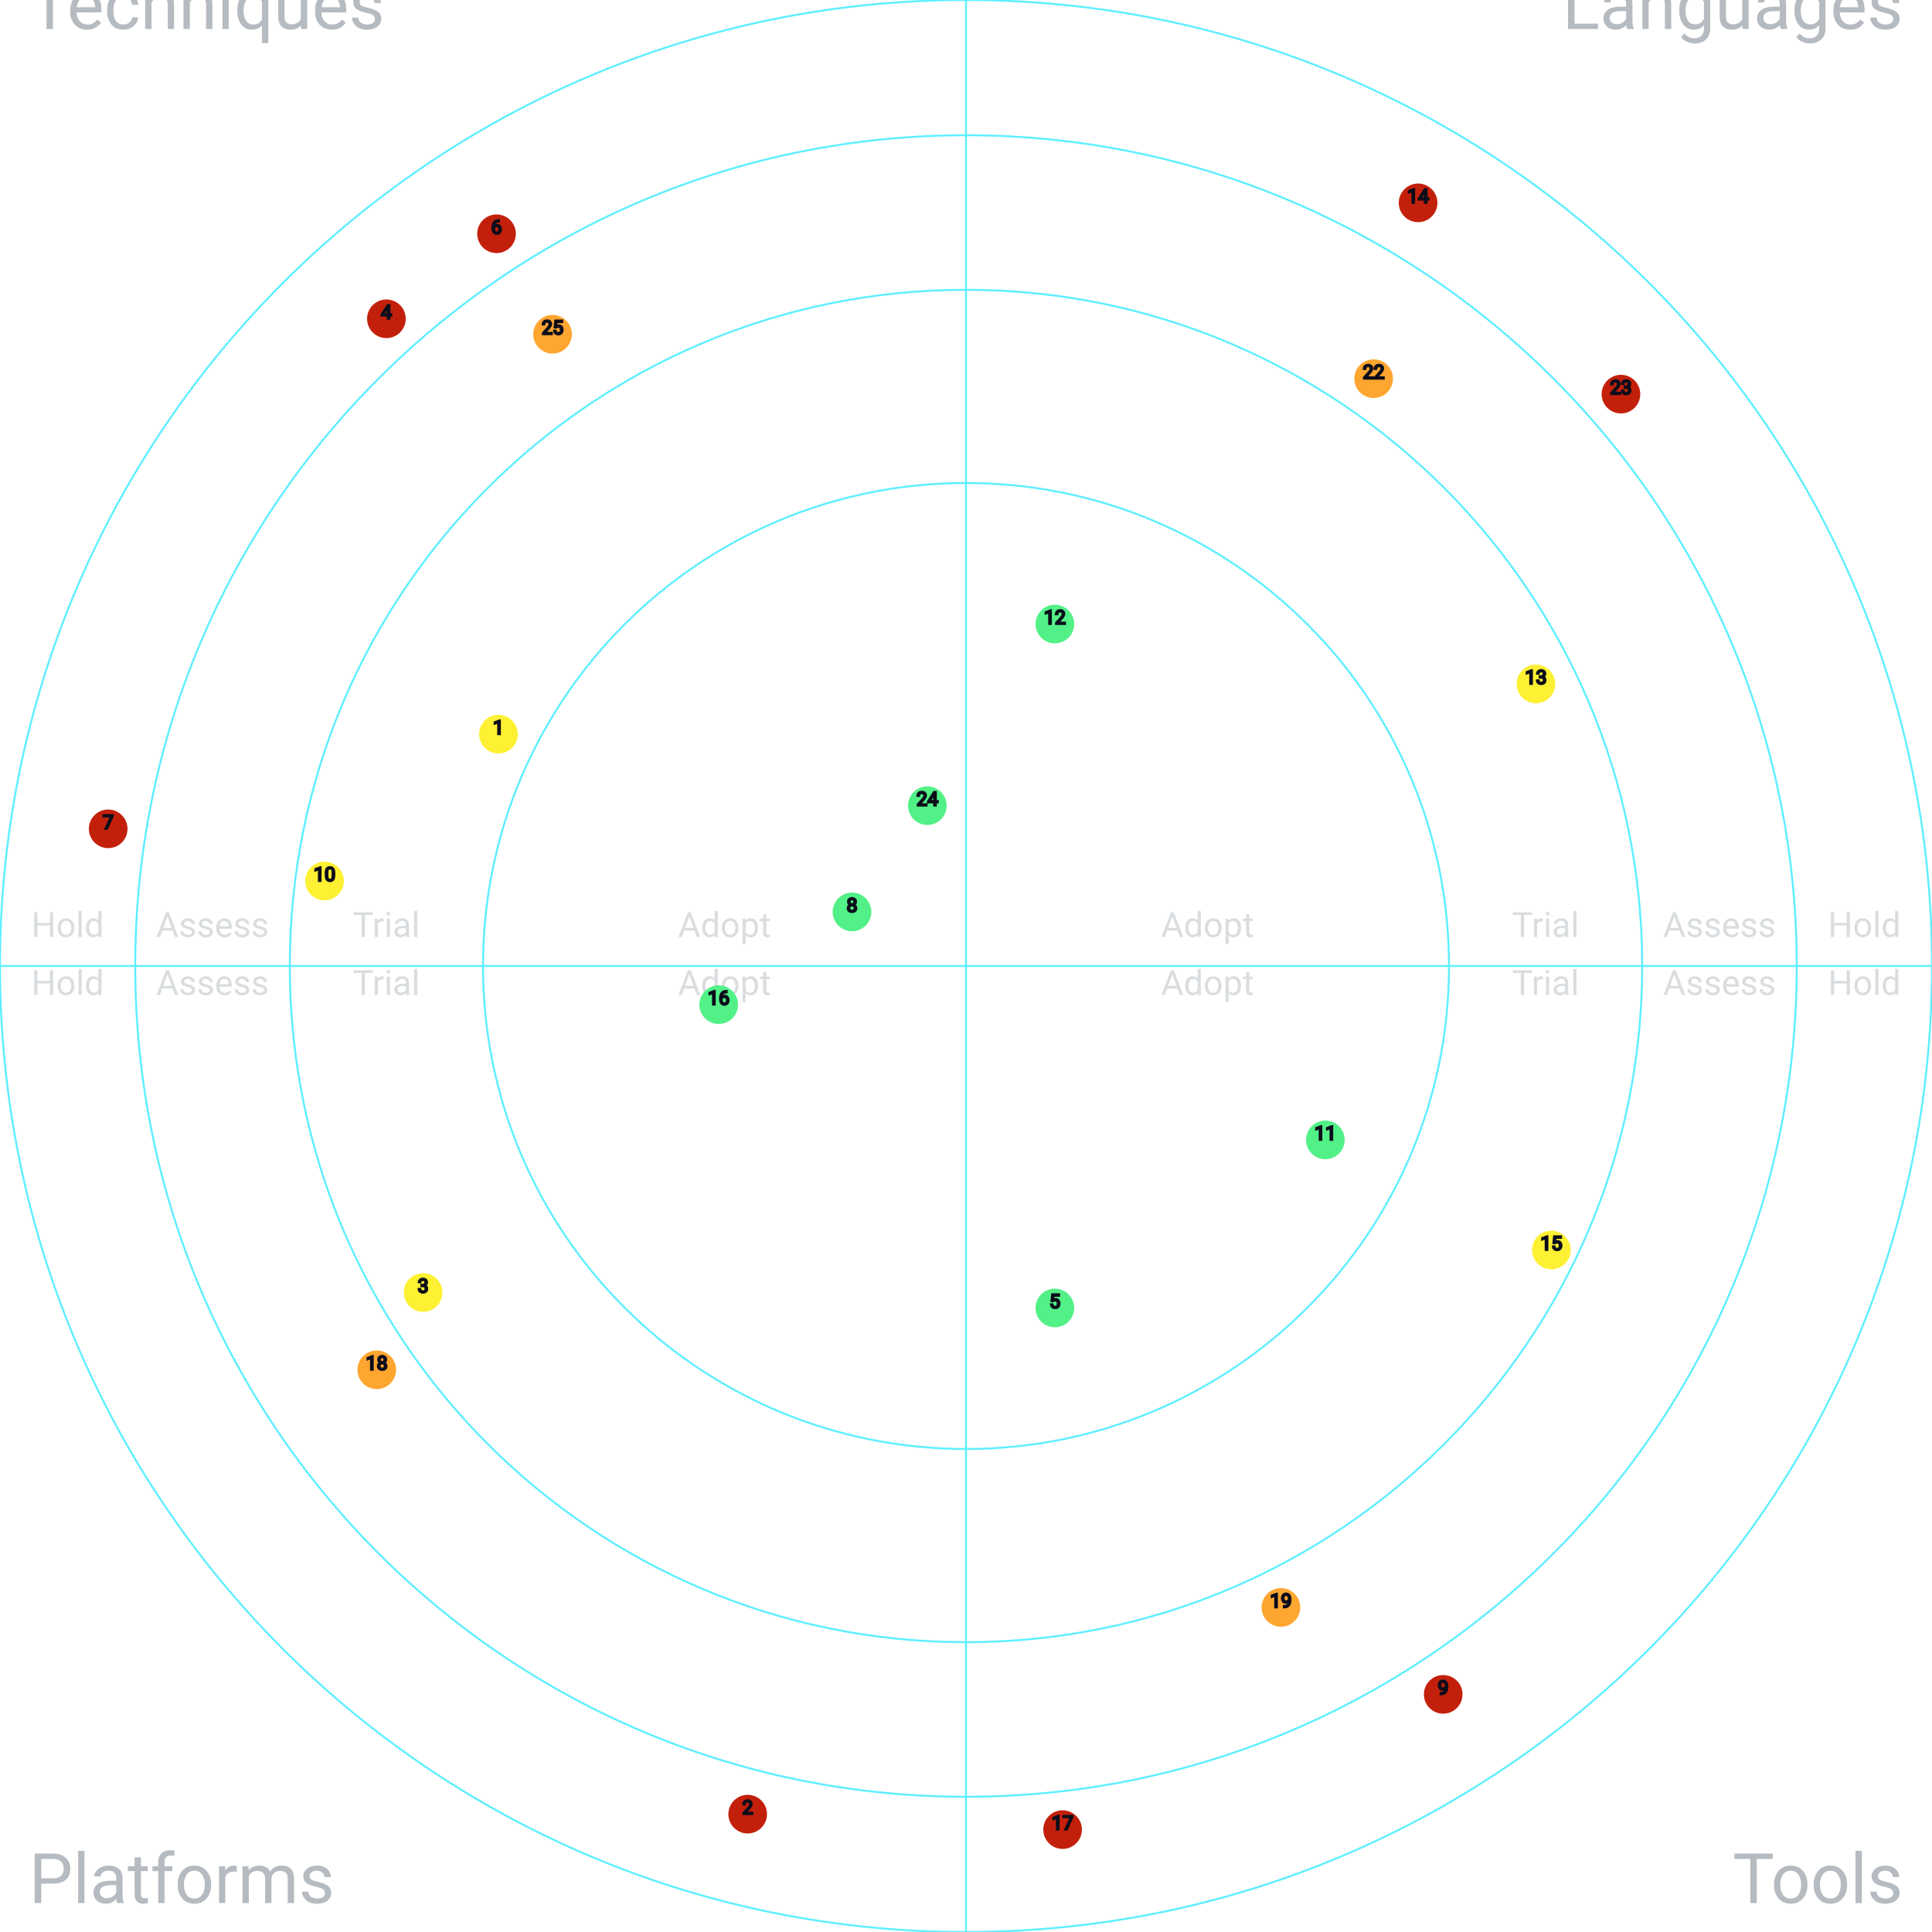
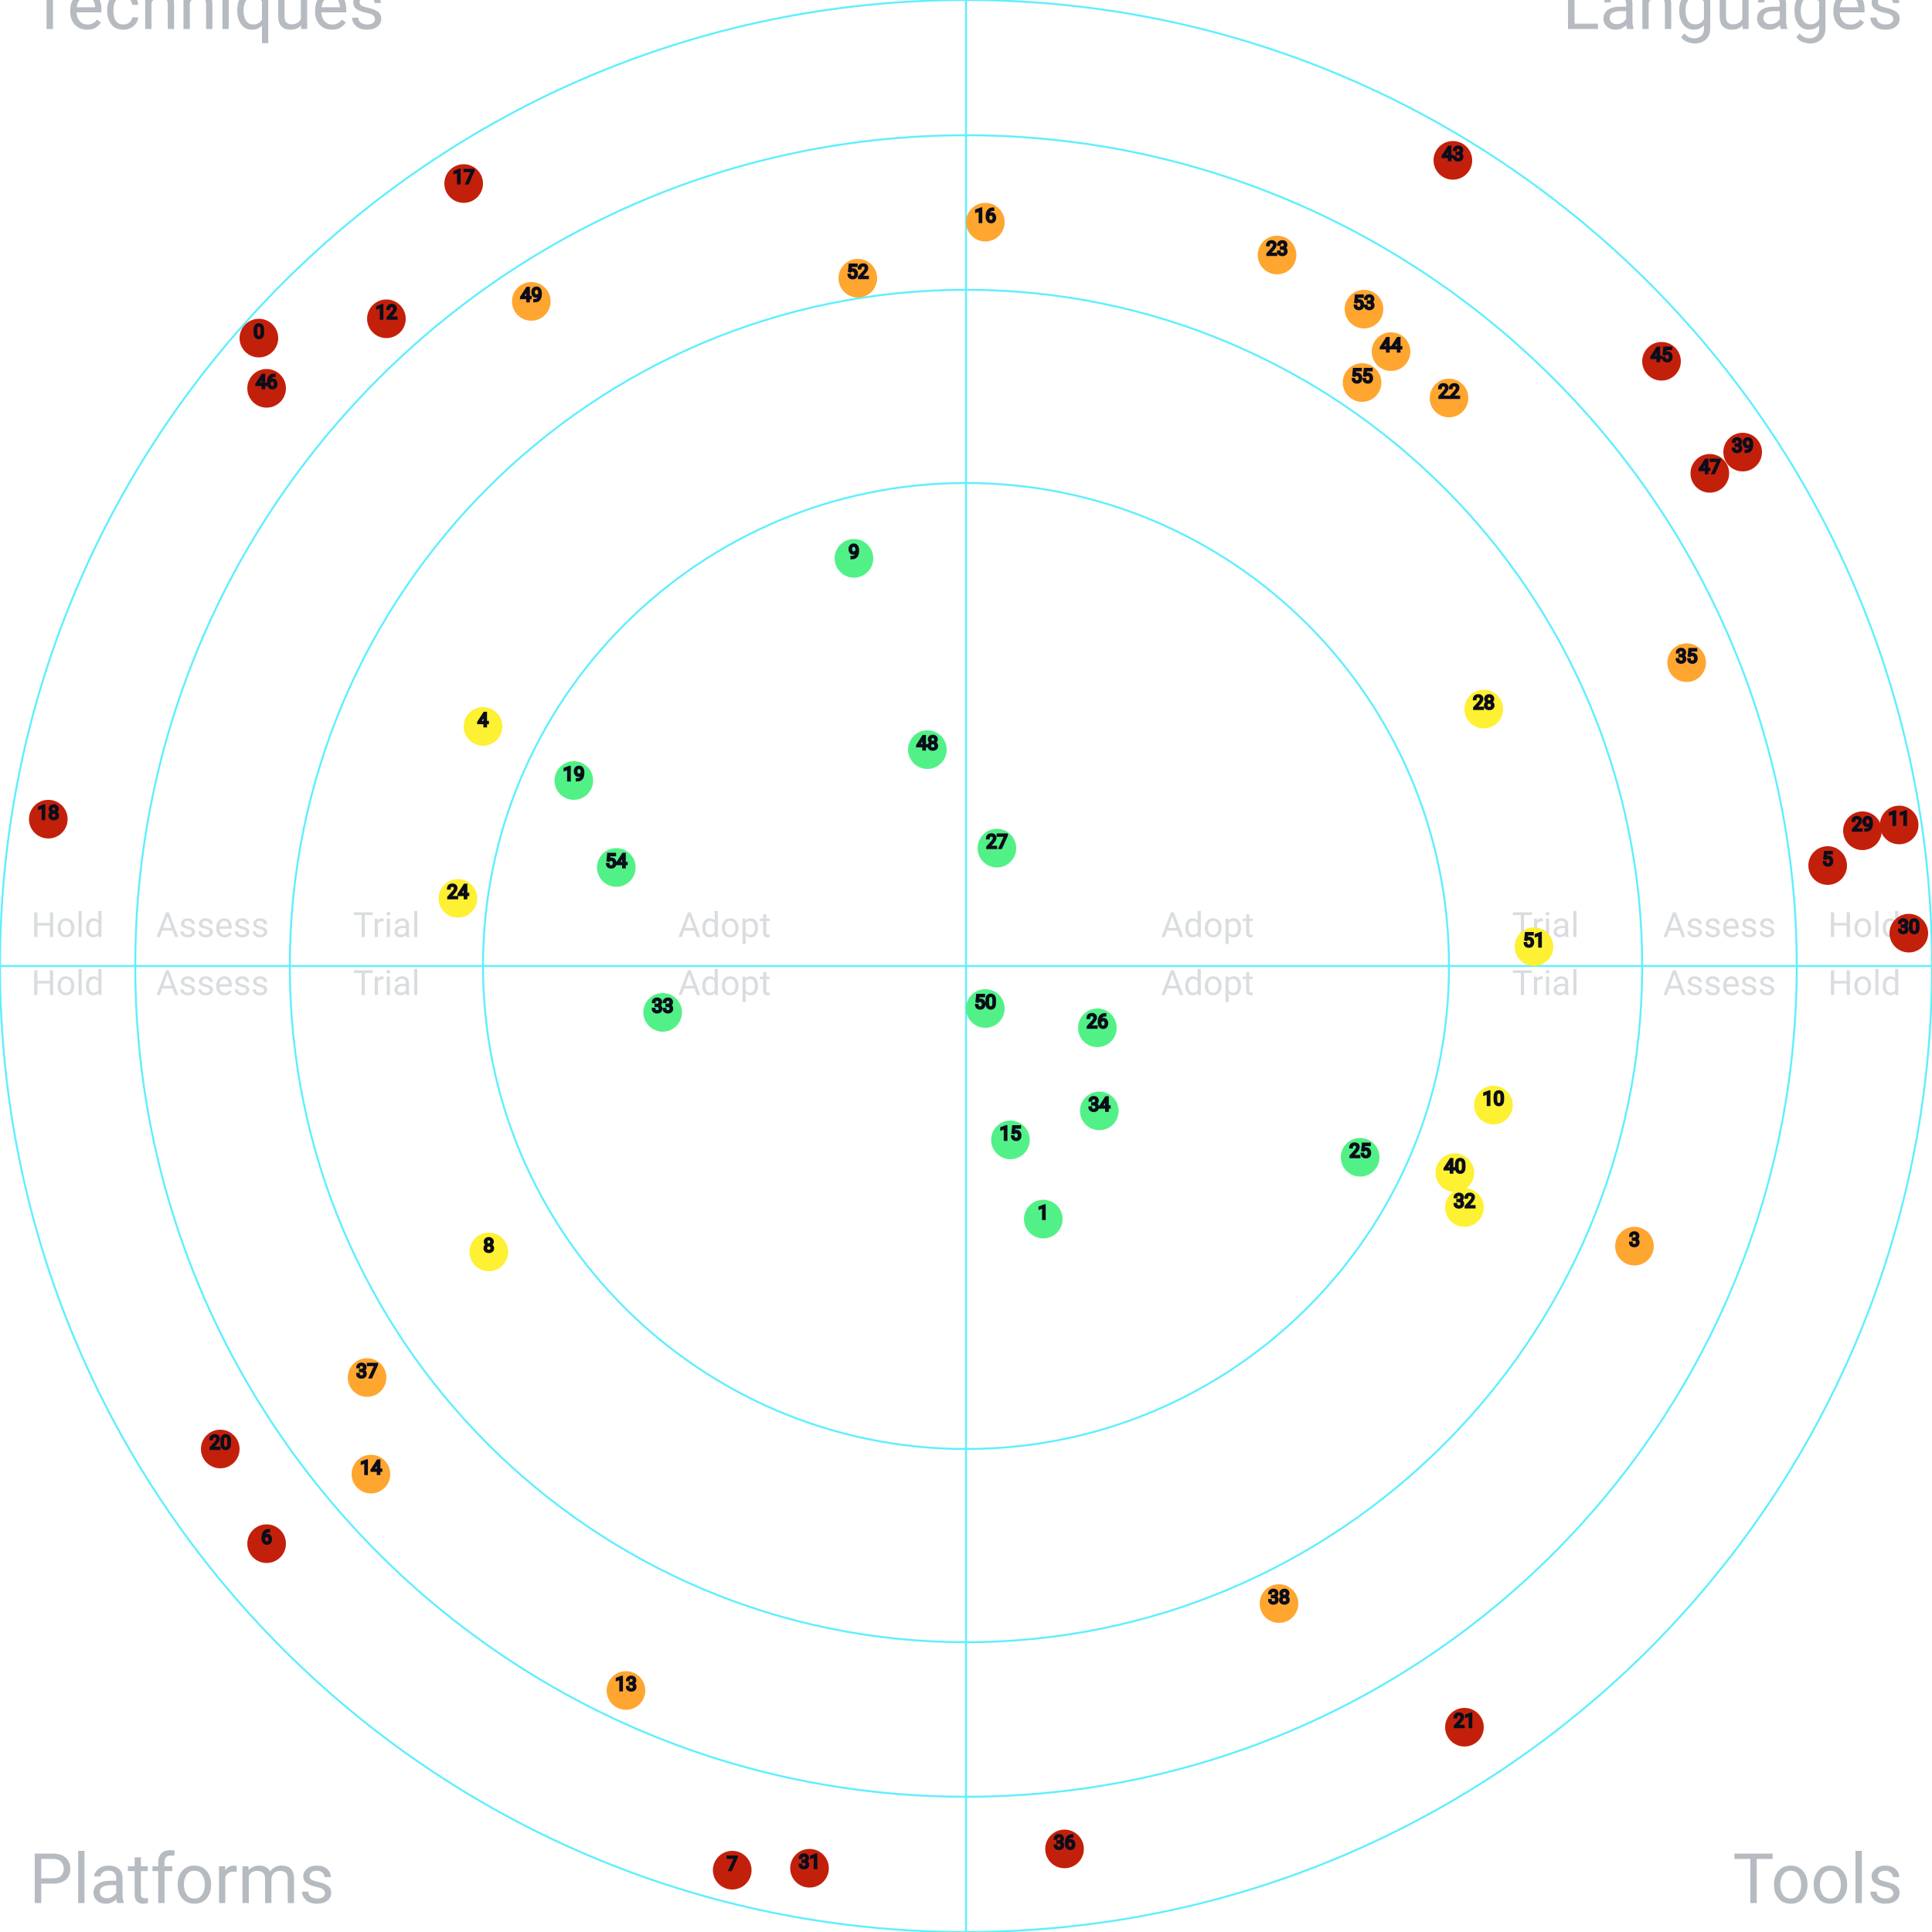
<svg xmlns="http://www.w3.org/2000/svg" viewBox="0 0 1000 1000" width="800" height="800" style="background-color: #2a2b38">
  <style>
    text {
      stroke: #0c0d1a;
      font-weight: normal;
      font-size: 10px;
      font-family: fira code, system-ui, -apple-system, blinkmacsystemfont, pingfang sc, microsoft yahei ui, segoe ui, roboto, oxygen, ubuntu, cantarell, fira sans, droid sans, helvetica neue, helvetica, arial, sans-serif;
    }

    a[href="#"] {
      cursor: not-allowed;
    }

    .primary {
      stroke: #5eefff;
    }

    #blip {
      stroke: transparent;
    }

    .adopt {
      fill: #52f187;
    }

    .trial {
      fill: #fef032;
    }

    .assess {
      fill: #ffa630;
    }

    .hold {
      fill: #c3200b;
    }

    .watermark {
      font-size: 18px;
      fill: #b5bbc0;
      stroke: none;
      opacity: 0.5;
    }

    .title {
      font-size: 36px;
      fill: #b5bbc0;
      stroke: none;
    }
  </style>
  <defs>
    <circle id="blip" r="10" class="blip" />
    <text id="ring0" class="watermark" alignment-baseline="middle" text-anchor="middle">Adopt</text>
    <text id="ring1" class="watermark" alignment-baseline="middle" text-anchor="middle">Trial</text>
    <text id="ring2" class="watermark" alignment-baseline="middle" text-anchor="middle">Assess</text>
    <text id="ring3" class="watermark" alignment-baseline="middle" text-anchor="middle">Hold</text>
  </defs>
  <view id="techniques" viewBox="0 0 500 500" />
  <view id="languages" viewBox="500 0 500 500" />
  <view id="platforms" viewBox="0 500 500 500" />
  <view id="tools" viewBox="500 500 500 500" />
  <g>
    <circle cx="500" cy="500" r="250" fill="transparent" class="primary" />
    <circle cx="500" cy="500" r="350" fill="transparent" class="primary" />
    <circle cx="500" cy="500" r="430" fill="transparent" class="primary" />
    <circle cx="500" cy="500" r="500" fill="transparent" class="primary" />
    <path d="M 0,500 L 1000,500" class="primary" />
    <path d="M 500,0 L 500,1000" class="primary" />
  </g>
  <g>
    <text class="title" x="15" y="15" alignment-baseline="hanging" text-anchor="start">Techniques</text>
    <use href="#ring3" x="35" y="485" />
    <use href="#ring2" x="110" y="485" />
    <use href="#ring1" x="200" y="485" />
    <use href="#ring0" x="375" y="485" />
  </g>
  <g>
    <text class="title" x="985" y="15" alignment-baseline="hanging" text-anchor="end">Languages</text>
    <use href="#ring3" x="965" y="485" />
    <use href="#ring2" x="890" y="485" />
    <use href="#ring1" x="800" y="485" />
    <use href="#ring0" x="625" y="485" />
  </g>
  <g>
    <text class="title" x="15" y="985" alignment-baseline="baseline" text-anchor="start">Platforms</text>
    <use href="#ring3" x="35" y="515" />
    <use href="#ring2" x="110" y="515" />
    <use href="#ring1" x="200" y="515" />
    <use href="#ring0" x="375" y="515" />
  </g>
  <g>
    <text class="title" x="985" y="985" alignment-baseline="baseline" text-anchor="end">Tools</text>
    <use href="#ring3" x="965" y="515" />
    <use href="#ring2" x="890" y="515" />
    <use href="#ring1" x="800" y="515" />
    <use href="#ring0" x="625" y="515" />
  </g>
  <g>
-     <g transform="translate(-242 -120)">
+     <g transform="translate(-366 -325)">
+       <a href="#" target="_parent">
+         <use href="#blip" class="hold" x="500" y="500" />
+         <text x="500" y="500" alignment-baseline="middle" text-anchor="middle">
+           0
+         </text>
+       </a>
+     </g>
+     <g transform="translate(40 131)">
+       <a href="#" target="_parent">
+         <use href="#blip" class="adopt" x="500" y="500" />
+         <text x="500" y="500" alignment-baseline="middle" text-anchor="middle">
+           1
+         </text>
+       </a>
+     </g>
+     <g transform="translate(346 145)">
+       <a href="#" target="_parent">
+         <use href="#blip" class="assess" x="500" y="500" />
+         <text x="500" y="500" alignment-baseline="middle" text-anchor="middle">
+           3
+         </text>
+       </a>
+     </g>
+     <g transform="translate(-250 -124)">
      <a href="/radar/architecture-decision-records" target="_parent">
        <use href="#blip" class="trial" x="500" y="500" />
        <text x="500" y="500" alignment-baseline="middle" text-anchor="middle">
-           1
-         </text>
-       </a>
-     </g>
-     <g transform="translate(-113 439)">
-       <a href="#" target="_parent">
-         <use href="#blip" class="hold" x="500" y="500" />
-         <text x="500" y="500" alignment-baseline="middle" text-anchor="middle">
-           2
-         </text>
-       </a>
-     </g>
-     <g transform="translate(-281 169)">
-       <a href="#" target="_parent">
-         <use href="#blip" class="trial" x="500" y="500" />
-         <text x="500" y="500" alignment-baseline="middle" text-anchor="middle">
-           3
+           4
+         </text>
+       </a>
+     </g>
+     <g transform="translate(446 -52)">
+       <a href="#" target="_parent">
+         <use href="#blip" class="hold" x="500" y="500" />
+         <text x="500" y="500" alignment-baseline="middle" text-anchor="middle">
+           5
+         </text>
+       </a>
+     </g>
+     <g transform="translate(-362 299)">
+       <a href="/radar/azure-devops" target="_parent">
+         <use href="#blip" class="hold" x="500" y="500" />
+         <text x="500" y="500" alignment-baseline="middle" text-anchor="middle">
+           6
+         </text>
+       </a>
+     </g>
+     <g transform="translate(-121 468)">
+       <a href="/radar/azure-pipelines" target="_parent">
+         <use href="#blip" class="hold" x="500" y="500" />
+         <text x="500" y="500" alignment-baseline="middle" text-anchor="middle">
+           7
+         </text>
+       </a>
+     </g>
+     <g transform="translate(-247 148)">
+       <a href="#" target="_parent">
+         <use href="#blip" class="trial" x="500" y="500" />
+         <text x="500" y="500" alignment-baseline="middle" text-anchor="middle">
+           8
+         </text>
+       </a>
+     </g>
+     <g transform="translate(-58 -211)">
+       <a href="#" target="_parent">
+         <use href="#blip" class="adopt" x="500" y="500" />
+         <text x="500" y="500" alignment-baseline="middle" text-anchor="middle">
+           9
+         </text>
+       </a>
+     </g>
+     <g transform="translate(273 72)">
+       <a href="#" target="_parent">
+         <use href="#blip" class="trial" x="500" y="500" />
+         <text x="500" y="500" alignment-baseline="middle" text-anchor="middle">
+           10
+         </text>
+       </a>
+     </g>
+     <g transform="translate(483 -73)">
+       <a href="#" target="_parent">
+         <use href="#blip" class="hold" x="500" y="500" />
+         <text x="500" y="500" alignment-baseline="middle" text-anchor="middle">
+           11
        </text>
      </a>
    </g>
    <g transform="translate(-300 -335)">
      <a href="/radar/cloud-architect" target="_parent">
        <use href="#blip" class="hold" x="500" y="500" />
        <text x="500" y="500" alignment-baseline="middle" text-anchor="middle">
-           4
-         </text>
-       </a>
-     </g>
-     <g transform="translate(46 177)">
-       <a href="#" target="_parent">
-         <use href="#blip" class="adopt" x="500" y="500" />
-         <text x="500" y="500" alignment-baseline="middle" text-anchor="middle">
-           5
-         </text>
-       </a>
-     </g>
-     <g transform="translate(-243 -379)">
-       <a href="#" target="_parent">
-         <use href="#blip" class="hold" x="500" y="500" />
-         <text x="500" y="500" alignment-baseline="middle" text-anchor="middle">
-           6
-         </text>
-       </a>
-     </g>
-     <g transform="translate(-444 -71)">
+           12
+         </text>
+       </a>
+     </g>
+     <g transform="translate(-176 375)">
+       <a href="#" target="_parent">
+         <use href="#blip" class="assess" x="500" y="500" />
+         <text x="500" y="500" alignment-baseline="middle" text-anchor="middle">
+           13
+         </text>
+       </a>
+     </g>
+     <g transform="translate(-308 263)">
+       <a href="#" target="_parent">
+         <use href="#blip" class="assess" x="500" y="500" />
+         <text x="500" y="500" alignment-baseline="middle" text-anchor="middle">
+           14
+         </text>
+       </a>
+     </g>
+     <g transform="translate(23 90)">
+       <a href="#" target="_parent">
+         <use href="#blip" class="adopt" x="500" y="500" />
+         <text x="500" y="500" alignment-baseline="middle" text-anchor="middle">
+           15
+         </text>
+       </a>
+     </g>
+     <g transform="translate(10 -385)">
+       <a href="#" target="_parent">
+         <use href="#blip" class="assess" x="500" y="500" />
+         <text x="500" y="500" alignment-baseline="middle" text-anchor="middle">
+           16
+         </text>
+       </a>
+     </g>
+     <g transform="translate(-260 -405)">
+       <a href="#" target="_parent">
+         <use href="#blip" class="hold" x="500" y="500" />
+         <text x="500" y="500" alignment-baseline="middle" text-anchor="middle">
+           17
+         </text>
+       </a>
+     </g>
+     <g transform="translate(-475 -76)">
      <a href="/radar/devops-engineer" target="_parent">
        <use href="#blip" class="hold" x="500" y="500" />
        <text x="500" y="500" alignment-baseline="middle" text-anchor="middle">
-           7
-         </text>
-       </a>
-     </g>
-     <g transform="translate(-59 -28)">
-       <a href="#" target="_parent">
-         <use href="#blip" class="adopt" x="500" y="500" />
-         <text x="500" y="500" alignment-baseline="middle" text-anchor="middle">
-           8
-         </text>
-       </a>
-     </g>
-     <g transform="translate(247 377)">
-       <a href="#" target="_parent">
-         <use href="#blip" class="hold" x="500" y="500" />
-         <text x="500" y="500" alignment-baseline="middle" text-anchor="middle">
-           9
-         </text>
-       </a>
-     </g>
-     <g transform="translate(-332 -44)">
-       <a href="#" target="_parent">
-         <use href="#blip" class="trial" x="500" y="500" />
-         <text x="500" y="500" alignment-baseline="middle" text-anchor="middle">
-           10
-         </text>
-       </a>
-     </g>
-     <g transform="translate(186 90)">
-       <a href="#" target="_parent">
-         <use href="#blip" class="adopt" x="500" y="500" />
-         <text x="500" y="500" alignment-baseline="middle" text-anchor="middle">
-           11
-         </text>
-       </a>
-     </g>
-     <g transform="translate(46 -177)">
-       <a href="#" target="_parent">
-         <use href="#blip" class="adopt" x="500" y="500" />
-         <text x="500" y="500" alignment-baseline="middle" text-anchor="middle">
-           12
-         </text>
-       </a>
-     </g>
-     <g transform="translate(295 -146)">
-       <a href="#" target="_parent">
-         <use href="#blip" class="trial" x="500" y="500" />
-         <text x="500" y="500" alignment-baseline="middle" text-anchor="middle">
-           13
-         </text>
-       </a>
-     </g>
-     <g transform="translate(234 -395)">
-       <a href="#" target="_parent">
-         <use href="#blip" class="hold" x="500" y="500" />
-         <text x="500" y="500" alignment-baseline="middle" text-anchor="middle">
-           14
-         </text>
-       </a>
-     </g>
-     <g transform="translate(303 147)">
-       <a href="#" target="_parent">
-         <use href="#blip" class="trial" x="500" y="500" />
-         <text x="500" y="500" alignment-baseline="middle" text-anchor="middle">
-           15
-         </text>
-       </a>
-     </g>
-     <g transform="translate(-128 20)">
-       <a href="#" target="_parent">
-         <use href="#blip" class="adopt" x="500" y="500" />
-         <text x="500" y="500" alignment-baseline="middle" text-anchor="middle">
-           16
-         </text>
-       </a>
-     </g>
-     <g transform="translate(50 447)">
-       <a href="#" target="_parent">
-         <use href="#blip" class="hold" x="500" y="500" />
-         <text x="500" y="500" alignment-baseline="middle" text-anchor="middle">
-           17
-         </text>
-       </a>
-     </g>
-     <g transform="translate(-305 209)">
-       <a href="#" target="_parent">
-         <use href="#blip" class="assess" x="500" y="500" />
-         <text x="500" y="500" alignment-baseline="middle" text-anchor="middle">
          18
        </text>
      </a>
    </g>
-     <g transform="translate(163 332)">
-       <a href="#" target="_parent">
-         <use href="#blip" class="assess" x="500" y="500" />
+     <g transform="translate(-203 -96)">
+       <a href="/radar/domain-driven-design" target="_parent">
+         <use href="#blip" class="adopt" x="500" y="500" />
        <text x="500" y="500" alignment-baseline="middle" text-anchor="middle">
          19
        </text>
      </a>
    </g>
-     <g transform="translate(211 -304)">
+     <g transform="translate(-386 250)">
+       <a href="#" target="_parent">
+         <use href="#blip" class="hold" x="500" y="500" />
+         <text x="500" y="500" alignment-baseline="middle" text-anchor="middle">
+           20
+         </text>
+       </a>
+     </g>
+     <g transform="translate(258 394)">
+       <a href="#" target="_parent">
+         <use href="#blip" class="hold" x="500" y="500" />
+         <text x="500" y="500" alignment-baseline="middle" text-anchor="middle">
+           21
+         </text>
+       </a>
+     </g>
+     <g transform="translate(250 -294)">
      <a href="#" target="_parent">
        <use href="#blip" class="assess" x="500" y="500" />
        <text x="500" y="500" alignment-baseline="middle" text-anchor="middle">
          22
        </text>
      </a>
    </g>
-     <g transform="translate(339 -296)">
+     <g transform="translate(161 -368)">
+       <a href="#" target="_parent">
+         <use href="#blip" class="assess" x="500" y="500" />
+         <text x="500" y="500" alignment-baseline="middle" text-anchor="middle">
+           23
+         </text>
+       </a>
+     </g>
+     <g transform="translate(-263 -35)">
+       <a href="#" target="_parent">
+         <use href="#blip" class="trial" x="500" y="500" />
+         <text x="500" y="500" alignment-baseline="middle" text-anchor="middle">
+           24
+         </text>
+       </a>
+     </g>
+     <g transform="translate(204 99)">
+       <a href="#" target="_parent">
+         <use href="#blip" class="adopt" x="500" y="500" />
+         <text x="500" y="500" alignment-baseline="middle" text-anchor="middle">
+           25
+         </text>
+       </a>
+     </g>
+     <g transform="translate(68 32)">
+       <a href="#" target="_parent">
+         <use href="#blip" class="adopt" x="500" y="500" />
+         <text x="500" y="500" alignment-baseline="middle" text-anchor="middle">
+           26
+         </text>
+       </a>
+     </g>
+     <g transform="translate(16 -61)">
+       <a href="#" target="_parent">
+         <use href="#blip" class="adopt" x="500" y="500" />
+         <text x="500" y="500" alignment-baseline="middle" text-anchor="middle">
+           27
+         </text>
+       </a>
+     </g>
+     <g transform="translate(268 -133)">
+       <a href="#" target="_parent">
+         <use href="#blip" class="trial" x="500" y="500" />
+         <text x="500" y="500" alignment-baseline="middle" text-anchor="middle">
+           28
+         </text>
+       </a>
+     </g>
+     <g transform="translate(464 -70)">
+       <a href="#" target="_parent">
+         <use href="#blip" class="hold" x="500" y="500" />
+         <text x="500" y="500" alignment-baseline="middle" text-anchor="middle">
+           29
+         </text>
+       </a>
+     </g>
+     <g transform="translate(488 -17)">
+       <a href="#" target="_parent">
+         <use href="#blip" class="hold" x="500" y="500" />
+         <text x="500" y="500" alignment-baseline="middle" text-anchor="middle">
+           30
+         </text>
+       </a>
+     </g>
+     <g transform="translate(-81 467)">
+       <a href="#" target="_parent">
+         <use href="#blip" class="hold" x="500" y="500" />
+         <text x="500" y="500" alignment-baseline="middle" text-anchor="middle">
+           31
+         </text>
+       </a>
+     </g>
+     <g transform="translate(258 125)">
+       <a href="#" target="_parent">
+         <use href="#blip" class="trial" x="500" y="500" />
+         <text x="500" y="500" alignment-baseline="middle" text-anchor="middle">
+           32
+         </text>
+       </a>
+     </g>
+     <g transform="translate(-157 24)">
+       <a href="#" target="_parent">
+         <use href="#blip" class="adopt" x="500" y="500" />
+         <text x="500" y="500" alignment-baseline="middle" text-anchor="middle">
+           33
+         </text>
+       </a>
+     </g>
+     <g transform="translate(69 75)">
+       <a href="#" target="_parent">
+         <use href="#blip" class="adopt" x="500" y="500" />
+         <text x="500" y="500" alignment-baseline="middle" text-anchor="middle">
+           34
+         </text>
+       </a>
+     </g>
+     <g transform="translate(373 -157)">
+       <a href="#" target="_parent">
+         <use href="#blip" class="assess" x="500" y="500" />
+         <text x="500" y="500" alignment-baseline="middle" text-anchor="middle">
+           35
+         </text>
+       </a>
+     </g>
+     <g transform="translate(51 457)">
+       <a href="#" target="_parent">
+         <use href="#blip" class="hold" x="500" y="500" />
+         <text x="500" y="500" alignment-baseline="middle" text-anchor="middle">
+           36
+         </text>
+       </a>
+     </g>
+     <g transform="translate(-310 213)">
+       <a href="#" target="_parent">
+         <use href="#blip" class="assess" x="500" y="500" />
+         <text x="500" y="500" alignment-baseline="middle" text-anchor="middle">
+           37
+         </text>
+       </a>
+     </g>
+     <g transform="translate(162 330)">
+       <a href="#" target="_parent">
+         <use href="#blip" class="assess" x="500" y="500" />
+         <text x="500" y="500" alignment-baseline="middle" text-anchor="middle">
+           38
+         </text>
+       </a>
+     </g>
+     <g transform="translate(402 -266)">
+       <a href="#" target="_parent">
+         <use href="#blip" class="hold" x="500" y="500" />
+         <text x="500" y="500" alignment-baseline="middle" text-anchor="middle">
+           39
+         </text>
+       </a>
+     </g>
+     <g transform="translate(253 107)">
+       <a href="#" target="_parent">
+         <use href="#blip" class="trial" x="500" y="500" />
+         <text x="500" y="500" alignment-baseline="middle" text-anchor="middle">
+           40
+         </text>
+       </a>
+     </g>
+     <g transform="translate(252 -417)">
+       <a href="#" target="_parent">
+         <use href="#blip" class="hold" x="500" y="500" />
+         <text x="500" y="500" alignment-baseline="middle" text-anchor="middle">
+           43
+         </text>
+       </a>
+     </g>
+     <g transform="translate(220 -318)">
+       <a href="#" target="_parent">
+         <use href="#blip" class="assess" x="500" y="500" />
+         <text x="500" y="500" alignment-baseline="middle" text-anchor="middle">
+           44
+         </text>
+       </a>
+     </g>
+     <g transform="translate(360 -313)">
      <a href="/radar/scala" target="_parent">
        <use href="#blip" class="hold" x="500" y="500" />
        <text x="500" y="500" alignment-baseline="middle" text-anchor="middle">
-           23
-         </text>
-       </a>
-     </g>
-     <g transform="translate(-20 -83)">
-       <a href="#" target="_parent">
-         <use href="#blip" class="adopt" x="500" y="500" />
-         <text x="500" y="500" alignment-baseline="middle" text-anchor="middle">
-           24
-         </text>
-       </a>
-     </g>
-     <g transform="translate(-214 -327)">
-       <a href="#" target="_parent">
-         <use href="#blip" class="assess" x="500" y="500" />
-         <text x="500" y="500" alignment-baseline="middle" text-anchor="middle">
-           25
+           45
+         </text>
+       </a>
+     </g>
+     <g transform="translate(-362 -299)">
+       <a href="#" target="_parent">
+         <use href="#blip" class="hold" x="500" y="500" />
+         <text x="500" y="500" alignment-baseline="middle" text-anchor="middle">
+           46
+         </text>
+       </a>
+     </g>
+     <g transform="translate(385 -255)">
+       <a href="#" target="_parent">
+         <use href="#blip" class="hold" x="500" y="500" />
+         <text x="500" y="500" alignment-baseline="middle" text-anchor="middle">
+           47
+         </text>
+       </a>
+     </g>
+     <g transform="translate(-20 -112)">
+       <a href="#" target="_parent">
+         <use href="#blip" class="adopt" x="500" y="500" />
+         <text x="500" y="500" alignment-baseline="middle" text-anchor="middle">
+           48
+         </text>
+       </a>
+     </g>
+     <g transform="translate(-225 -344)">
+       <a href="#" target="_parent">
+         <use href="#blip" class="assess" x="500" y="500" />
+         <text x="500" y="500" alignment-baseline="middle" text-anchor="middle">
+           49
+         </text>
+       </a>
+     </g>
+     <g transform="translate(10 22)">
+       <a href="#" target="_parent">
+         <use href="#blip" class="adopt" x="500" y="500" />
+         <text x="500" y="500" alignment-baseline="middle" text-anchor="middle">
+           50
+         </text>
+       </a>
+     </g>
+     <g transform="translate(294 -10)">
+       <a href="#" target="_parent">
+         <use href="#blip" class="trial" x="500" y="500" />
+         <text x="500" y="500" alignment-baseline="middle" text-anchor="middle">
+           51
+         </text>
+       </a>
+     </g>
+     <g transform="translate(-56 -356)">
+       <a href="#" target="_parent">
+         <use href="#blip" class="assess" x="500" y="500" />
+         <text x="500" y="500" alignment-baseline="middle" text-anchor="middle">
+           52
+         </text>
+       </a>
+     </g>
+     <g transform="translate(206 -340)">
+       <a href="#" target="_parent">
+         <use href="#blip" class="assess" x="500" y="500" />
+         <text x="500" y="500" alignment-baseline="middle" text-anchor="middle">
+           53
+         </text>
+       </a>
+     </g>
+     <g transform="translate(-181 -51)">
+       <a href="#" target="_parent">
+         <use href="#blip" class="adopt" x="500" y="500" />
+         <text x="500" y="500" alignment-baseline="middle" text-anchor="middle">
+           54
+         </text>
+       </a>
+     </g>
+     <g transform="translate(205 -302)">
+       <a href="#" target="_parent">
+         <use href="#blip" class="assess" x="500" y="500" />
+         <text x="500" y="500" alignment-baseline="middle" text-anchor="middle">
+           55
        </text>
      </a>
    </g>
  </g>
</svg>
